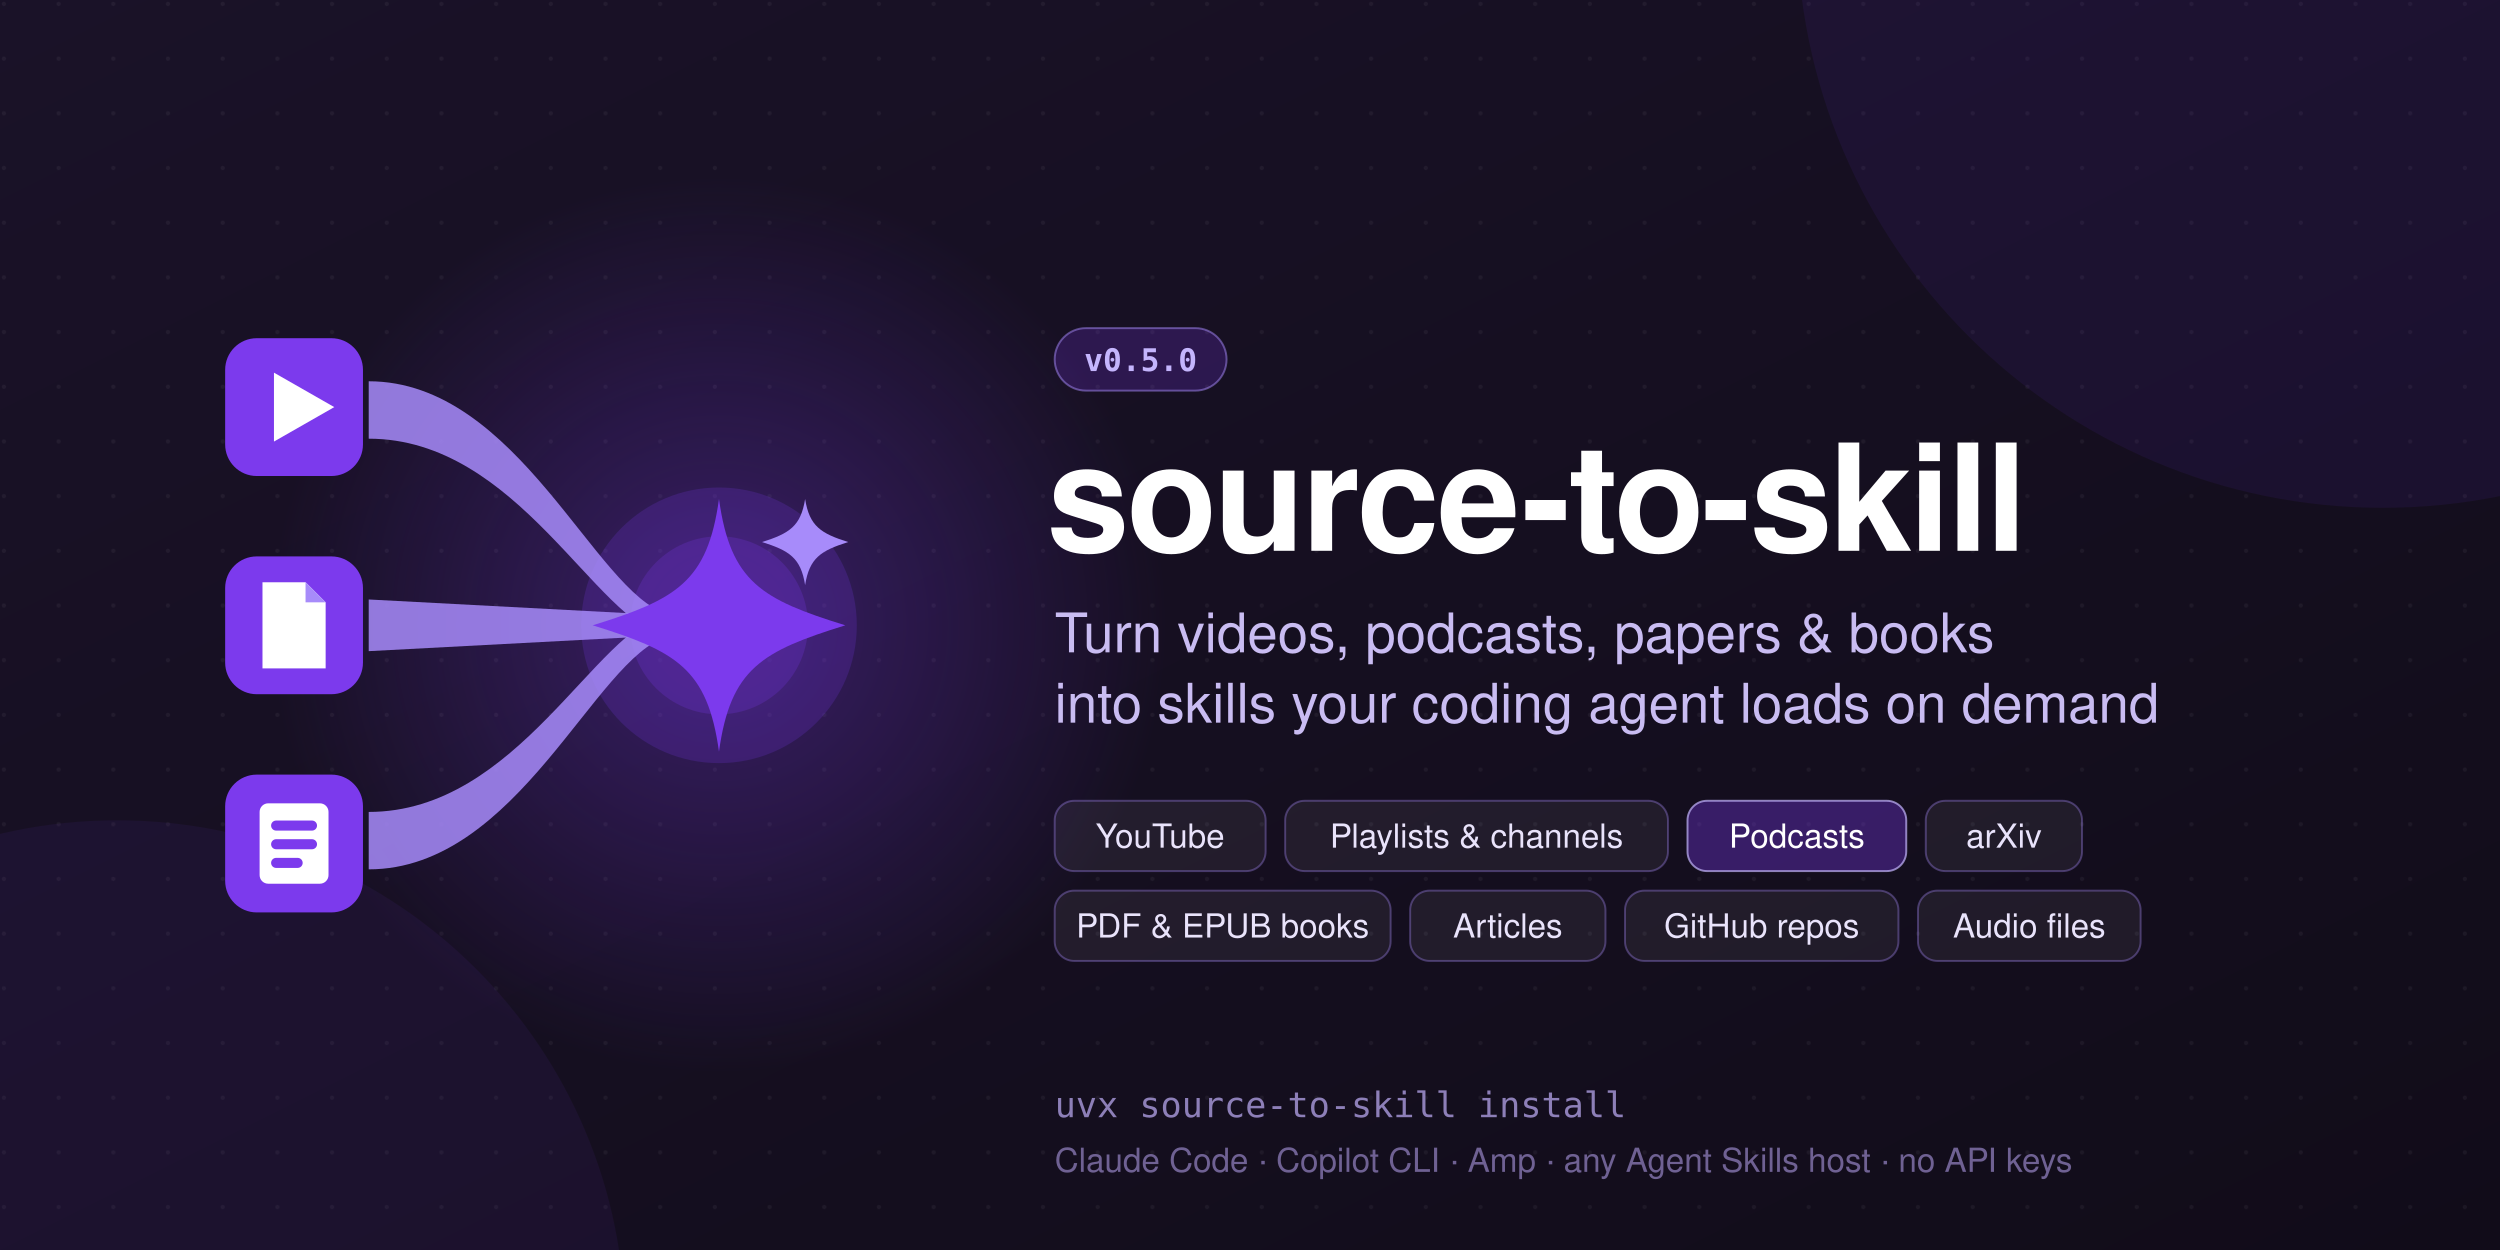
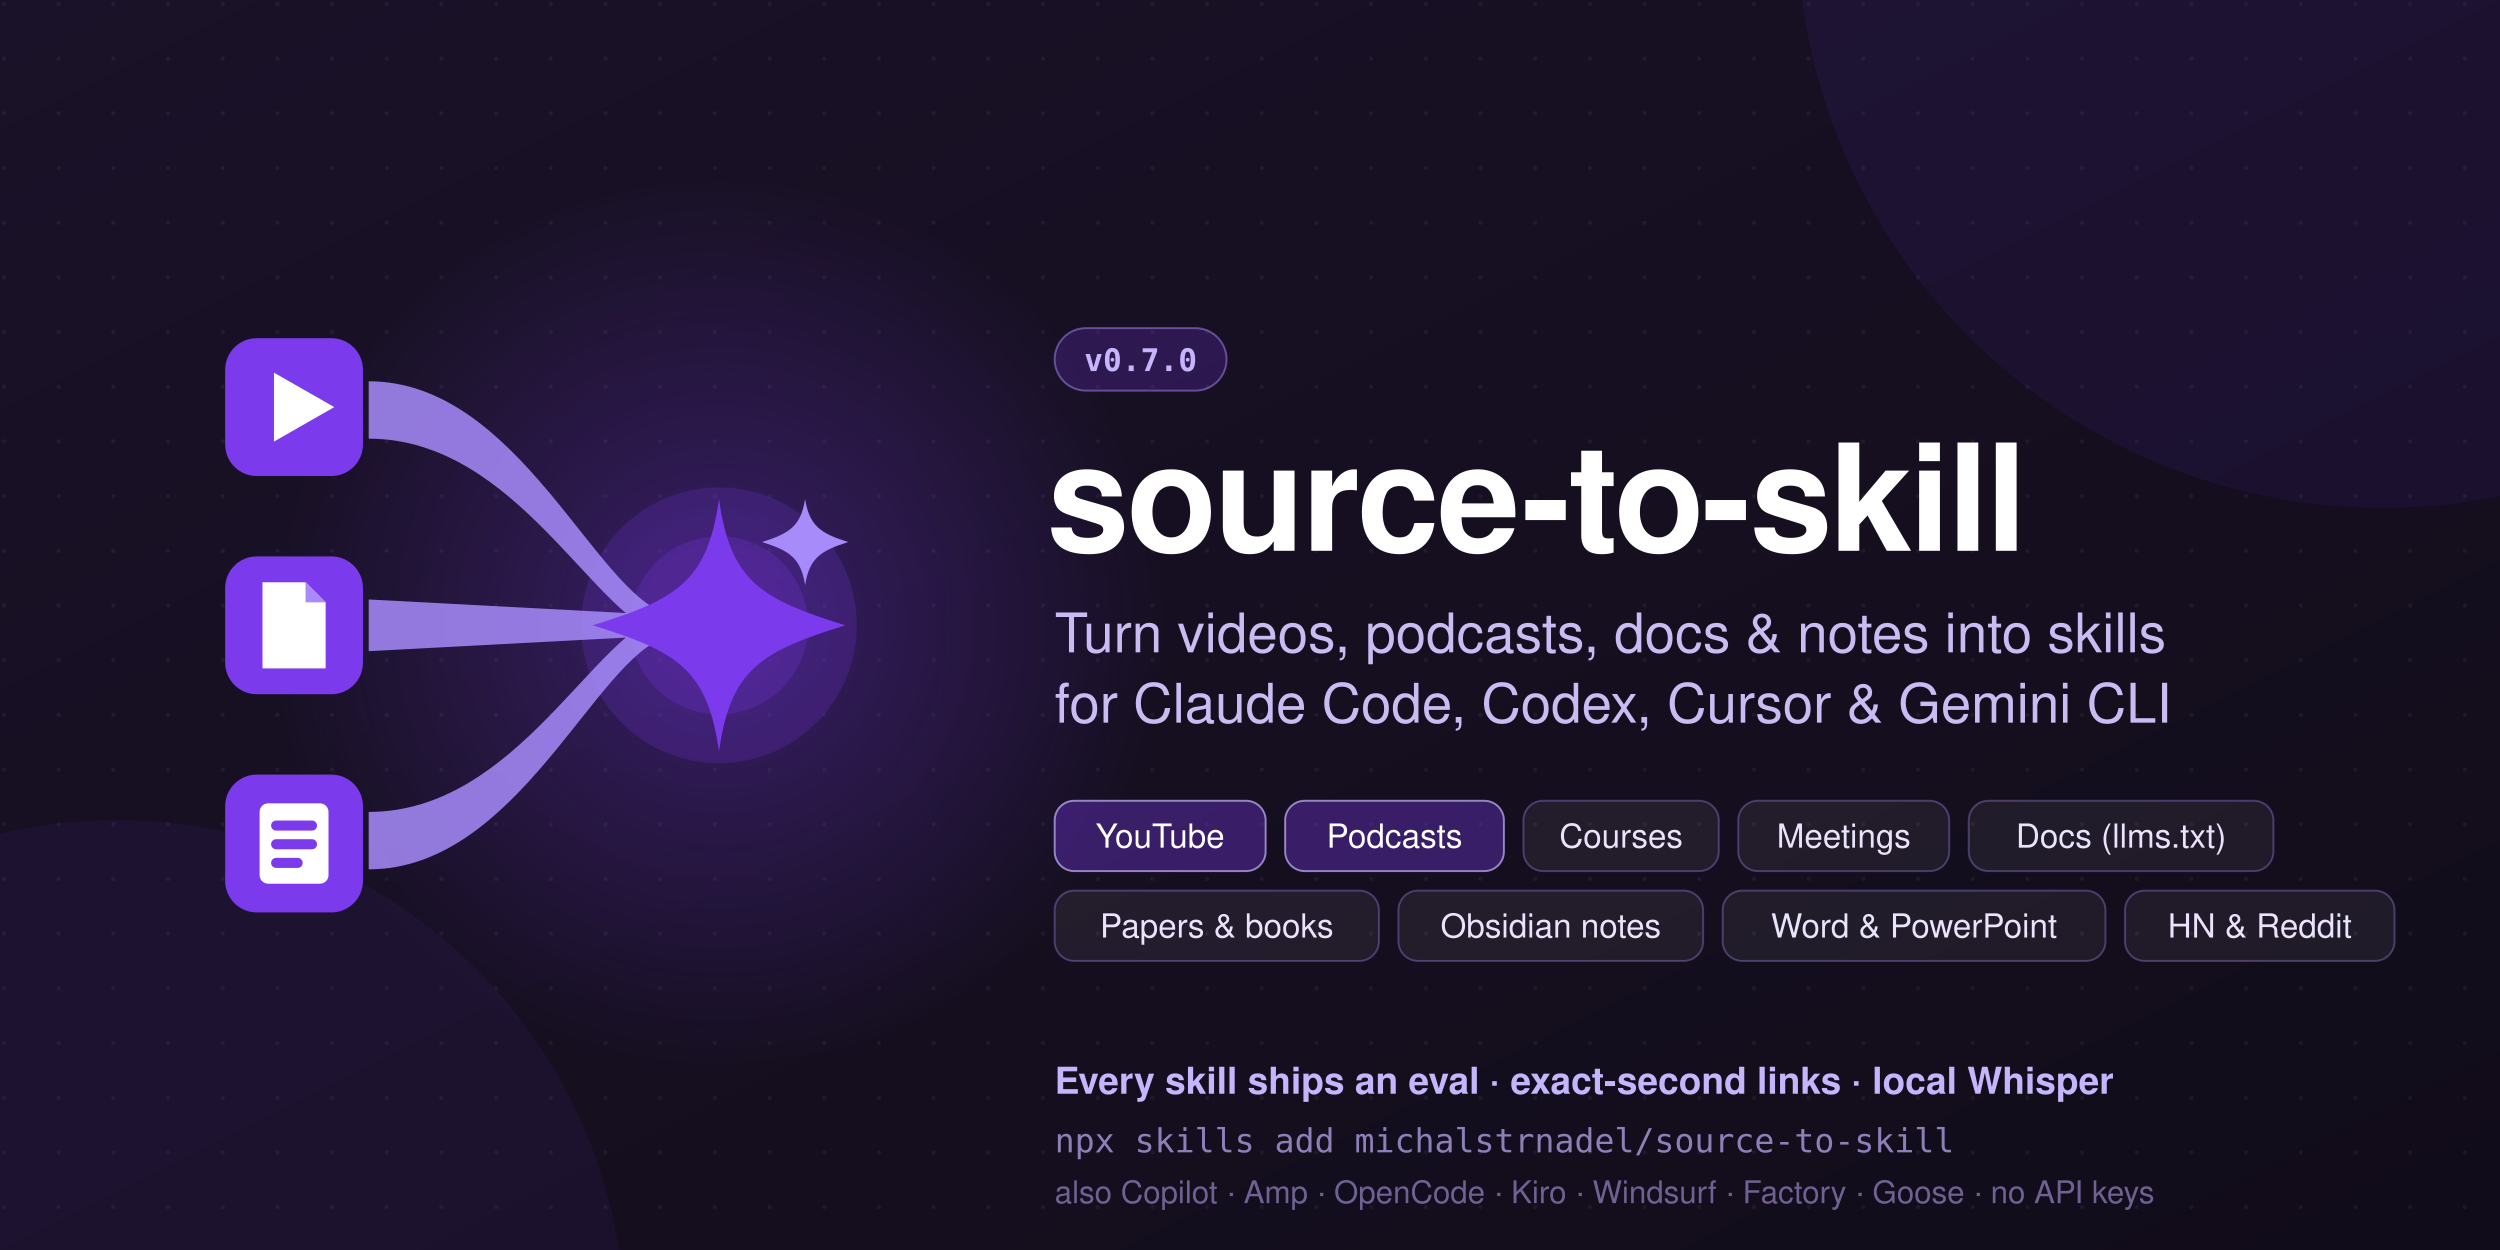
<svg xmlns="http://www.w3.org/2000/svg" viewBox="0 0 1280 640" width="1280" height="640">
  <defs>
    <radialGradient id="glow" cx="0.5" cy="0.5" r="0.5">
      <stop offset="0" stop-color="#7c3aed" stop-opacity="0.34" />
      <stop offset="1" stop-color="#7c3aed" stop-opacity="0" />
    </radialGradient>
    <linearGradient id="bg" x1="0" y1="0" x2="1" y2="1">
      <stop offset="0" stop-color="#1a1228" />
      <stop offset="1" stop-color="#110c19" />
    </linearGradient>
    <pattern id="dots" width="28" height="28" patternUnits="userSpaceOnUse">
      <circle cx="2" cy="2" r="1.1" fill="#ffffff" fill-opacity="0.05" />
    </pattern>
  </defs>
  <rect x="0" y="0" width="1280" height="640" fill="url(#bg)" />
  <rect x="0" y="0" width="1280" height="640" fill="url(#dots)" />
  <circle cx="1220" cy="-40" r="300" fill="#7c3aed" fill-opacity="0.08" />
  <circle cx="60" cy="680" r="260" fill="#7c3aed" fill-opacity="0.07" />
  <circle cx="368" cy="320" r="230" fill="url(#glow)" />
  <g transform="translate(80,132) scale(0.735)">
    <circle cx="392" cy="256" r="96" fill="#7c3aed" fill-opacity="0.2" />
    <circle cx="392" cy="256" r="62" fill="#7c3aed" fill-opacity="0.22" />
    <path d="M148 86 C 252 86 306 234 356 248 L 356 264 C 306 254 252 126 148 126 Z" fill="#a78bfa" fill-opacity="0.85" />
    <path d="M148 238 L 356 249 L 356 263 L 148 274 Z" fill="#a78bfa" fill-opacity="0.85" />
    <path d="M148 426 C 252 426 306 278 356 264 L 356 248 C 306 258 252 386 148 386 Z" fill="#a78bfa" fill-opacity="0.85" />
    <rect x="48" y="56" width="96" height="96" rx="22" fill="#7c3aed" />
    <rect x="48" y="208" width="96" height="96" rx="22" fill="#7c3aed" />
    <rect x="48" y="360" width="96" height="96" rx="22" fill="#7c3aed" />
    <path d="M82 80 L 82 128 L 124 104 Z" fill="#ffffff" />
    <path d="M74 226 L 104 226 L 118 240 L 118 286 L 74 286 Z" fill="#ffffff" />
    <path d="M104 226 L 118 240 L 104 240 Z" fill="#a78bfa" />
    <rect x="72" y="380" width="48" height="56" rx="6" fill="#ffffff" />
    <rect x="80" y="392" width="32" height="7" rx="3.5" fill="#7c3aed" />
    <rect x="80" y="405" width="32" height="7" rx="3.5" fill="#7c3aed" />
    <rect x="80" y="418" width="22" height="7" rx="3.5" fill="#7c3aed" />
    <path d="M392 168 C 400 226 422 238 480 256 C 422 274 400 286 392 344 C 384 286 362 274 304 256 C 362 238 384 226 392 168 Z" fill="#7c3aed" />
    <path d="M452 168 C 455 187 463 192 482 198 C 463 204 455 209 452 228 C 449 209 441 204 422 198 C 441 192 449 187 452 168 Z" fill="#a78bfa" />
  </g>
  <rect x="540" y="168" width="88" height="32" rx="16" fill="#7c3aed" fill-opacity="0.22" stroke="#a78bfa" stroke-opacity="0.5" />
-   <text x="584" y="190" text-anchor="middle" font-family="Menlo, 'SF Mono', Consolas, monospace" font-size="16" font-weight="bold" fill="#c4b5fd">v0.5.0</text>
+   <text x="584" y="190" text-anchor="middle" font-family="Menlo, 'SF Mono', Consolas, monospace" font-size="16" font-weight="bold" fill="#c4b5fd">v0.7.0</text>
  <text x="536" y="282" font-family="Helvetica, Arial, sans-serif" font-size="76" font-weight="bold" fill="#ffffff" letter-spacing="-1.5">source-to-skill</text>
-   <text x="540" y="334" font-family="Helvetica, Arial, sans-serif" font-size="28" fill="#c9bcf2">Turn videos, podcasts, papers &amp; books</text>
-   <text x="540" y="370" font-family="Helvetica, Arial, sans-serif" font-size="28" fill="#c9bcf2">into skills your coding agent loads on demand</text>
+   <text x="540" y="334" font-family="Helvetica, Arial, sans-serif" font-size="28" fill="#c9bcf2">Turn videos, podcasts, docs &amp; notes into skills</text>
+   <text x="540" y="370" font-family="Helvetica, Arial, sans-serif" font-size="28" fill="#c9bcf2">for Claude Code, Codex, Cursor &amp; Gemini CLI</text>
  <g font-family="Helvetica, Arial, sans-serif" font-size="17" fill="#e9e3fb">
    <g transform="translate(540,410)">
-       <rect width="108" height="36" rx="10" fill="#ffffff" fill-opacity="0.06" stroke="#a78bfa" stroke-opacity="0.35" />
-       <text x="54" y="24" text-anchor="middle">YouTube</text>
+       <rect width="108" height="36" rx="10" fill="#7c3aed" fill-opacity="0.35" stroke="#c4b5fd" stroke-opacity="0.7" />
+       <text x="54" y="24" text-anchor="middle" fill="#ffffff">YouTube</text>
    </g>
    <g transform="translate(658,410)">
-       <rect width="196" height="36" rx="10" fill="#ffffff" fill-opacity="0.06" stroke="#a78bfa" stroke-opacity="0.35" />
-       <text x="98" y="24" text-anchor="middle">Playlists &amp; channels</text>
-     </g>
-     <g transform="translate(864,410)">
      <rect width="112" height="36" rx="10" fill="#7c3aed" fill-opacity="0.35" stroke="#c4b5fd" stroke-opacity="0.7" />
      <text x="56" y="24" text-anchor="middle" fill="#ffffff">Podcasts</text>
    </g>
-     <g transform="translate(986,410)">
-       <rect width="80" height="36" rx="10" fill="#ffffff" fill-opacity="0.06" stroke="#a78bfa" stroke-opacity="0.35" />
-       <text x="40" y="24" text-anchor="middle">arXiv</text>
+     <g transform="translate(780,410)">
+       <rect width="100" height="36" rx="10" fill="#ffffff" fill-opacity="0.06" stroke="#a78bfa" stroke-opacity="0.35" />
+       <text x="50" y="24" text-anchor="middle">Courses</text>
+     </g>
+     <g transform="translate(890,410)">
+       <rect width="108" height="36" rx="10" fill="#ffffff" fill-opacity="0.06" stroke="#a78bfa" stroke-opacity="0.35" />
+       <text x="54" y="24" text-anchor="middle">Meetings</text>
+     </g>
+     <g transform="translate(1008,410)">
+       <rect width="156" height="36" rx="10" fill="#ffffff" fill-opacity="0.06" stroke="#a78bfa" stroke-opacity="0.35" />
+       <text x="78" y="24" text-anchor="middle">Docs (llms.txt)</text>
    </g>
    <g transform="translate(540,456)">
-       <rect width="172" height="36" rx="10" fill="#ffffff" fill-opacity="0.06" stroke="#a78bfa" stroke-opacity="0.35" />
-       <text x="86" y="24" text-anchor="middle">PDF &amp; EPUB books</text>
+       <rect width="166" height="36" rx="10" fill="#ffffff" fill-opacity="0.06" stroke="#a78bfa" stroke-opacity="0.35" />
+       <text x="83" y="24" text-anchor="middle">Papers &amp; books</text>
    </g>
-     <g transform="translate(722,456)">
-       <rect width="100" height="36" rx="10" fill="#ffffff" fill-opacity="0.06" stroke="#a78bfa" stroke-opacity="0.35" />
-       <text x="50" y="24" text-anchor="middle">Articles</text>
+     <g transform="translate(716,456)">
+       <rect width="156" height="36" rx="10" fill="#ffffff" fill-opacity="0.06" stroke="#a78bfa" stroke-opacity="0.35" />
+       <text x="78" y="24" text-anchor="middle">Obsidian notes</text>
    </g>
-     <g transform="translate(832,456)">
-       <rect width="140" height="36" rx="10" fill="#ffffff" fill-opacity="0.06" stroke="#a78bfa" stroke-opacity="0.35" />
-       <text x="70" y="24" text-anchor="middle">GitHub repos</text>
+     <g transform="translate(882,456)">
+       <rect width="196" height="36" rx="10" fill="#ffffff" fill-opacity="0.06" stroke="#a78bfa" stroke-opacity="0.35" />
+       <text x="98" y="24" text-anchor="middle">Word &amp; PowerPoint</text>
    </g>
-     <g transform="translate(982,456)">
-       <rect width="114" height="36" rx="10" fill="#ffffff" fill-opacity="0.06" stroke="#a78bfa" stroke-opacity="0.35" />
-       <text x="57" y="24" text-anchor="middle">Audio files</text>
+     <g transform="translate(1088,456)">
+       <rect width="138" height="36" rx="10" fill="#ffffff" fill-opacity="0.06" stroke="#a78bfa" stroke-opacity="0.35" />
+       <text x="69" y="24" text-anchor="middle">HN &amp; Reddit</text>
    </g>
  </g>
-   <text x="540" y="572" font-family="Menlo, 'SF Mono', Consolas, monospace" font-size="18" fill="#8d7fb8">uvx source-to-skill install</text>
-   <text x="540" y="600" font-family="Helvetica, Arial, sans-serif" font-size="17" fill="#6f6193">Claude Code · Copilot CLI · Amp · any Agent Skills host · no API keys</text>
+   <text x="540" y="560" font-family="Helvetica, Arial, sans-serif" font-size="19" font-weight="bold" fill="#c4b5fd">Every skill ships an eval · exact-second links · local Whisper</text>
+   <text x="540" y="590" font-family="Menlo, 'SF Mono', Consolas, monospace" font-size="17" fill="#8d7fb8">npx skills add michalstrnadel/source-to-skill</text>
+   <text x="540" y="616" font-family="Helvetica, Arial, sans-serif" font-size="16" fill="#6f6193">also Copilot · Amp · OpenCode · Kiro · Windsurf · Factory · Goose · no API keys</text>
</svg>
